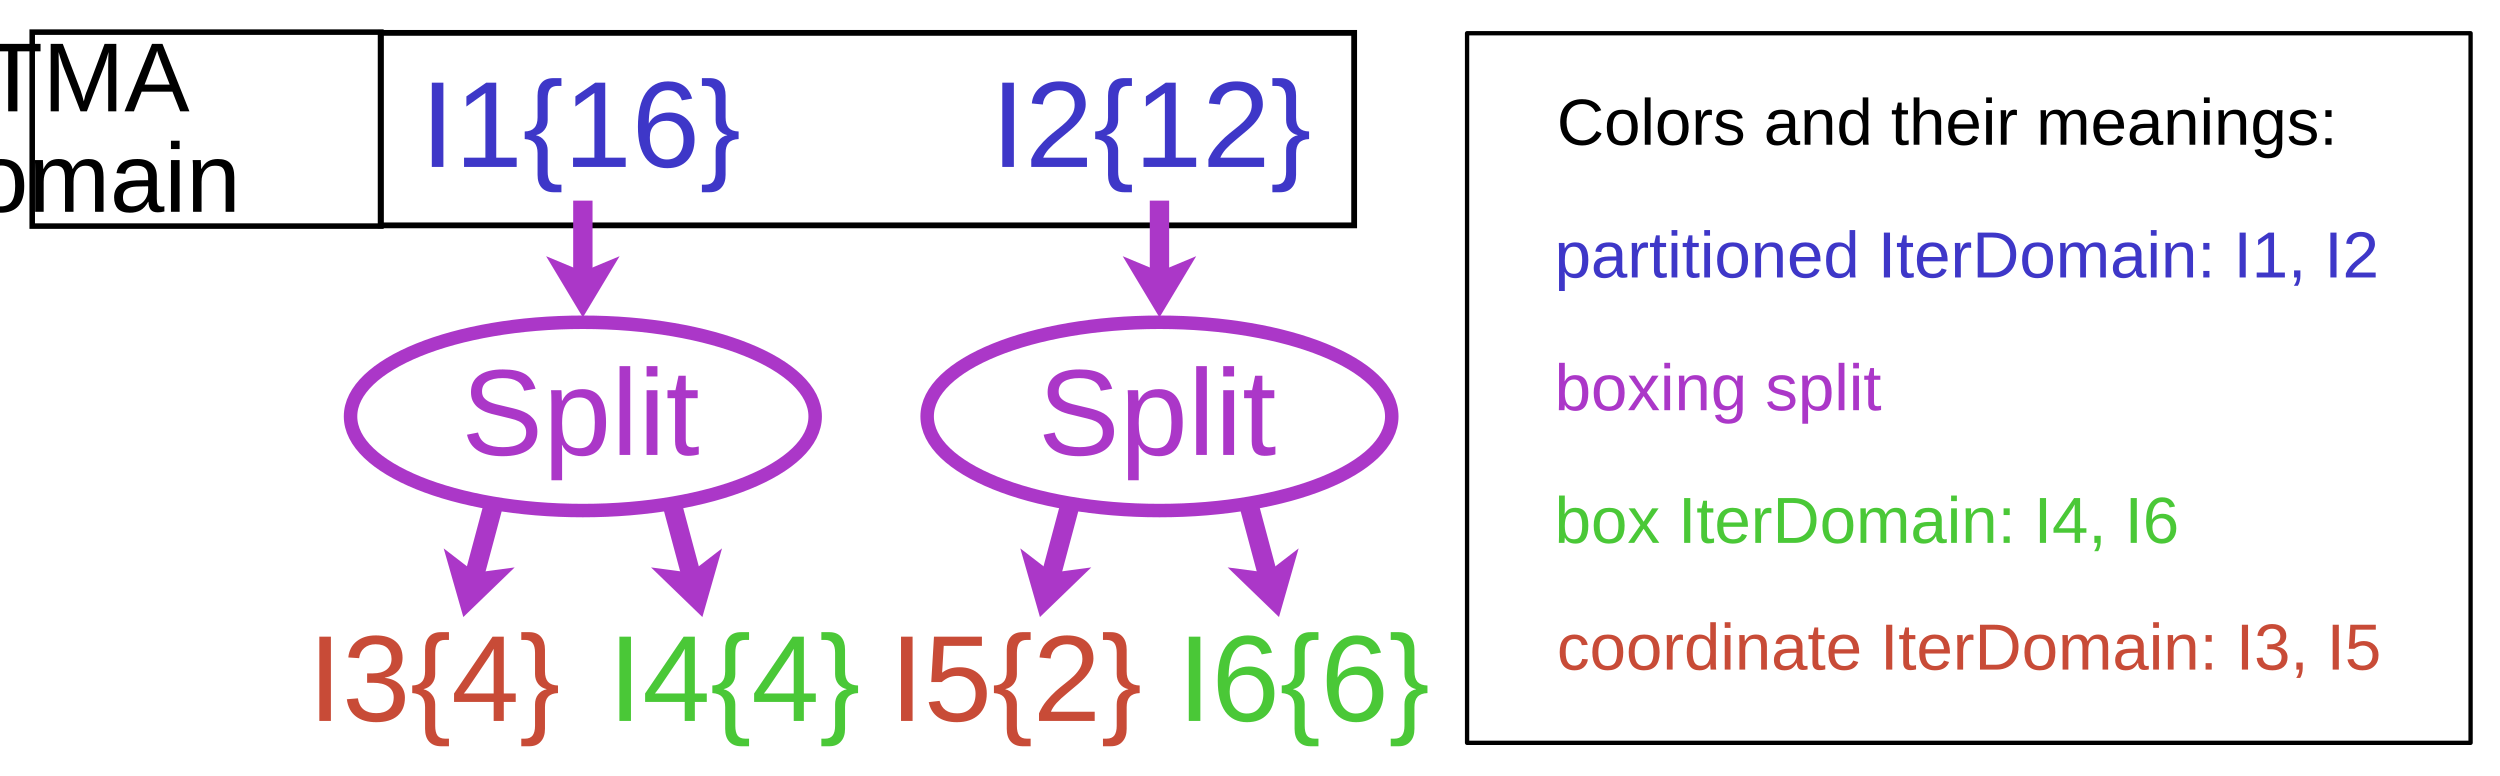
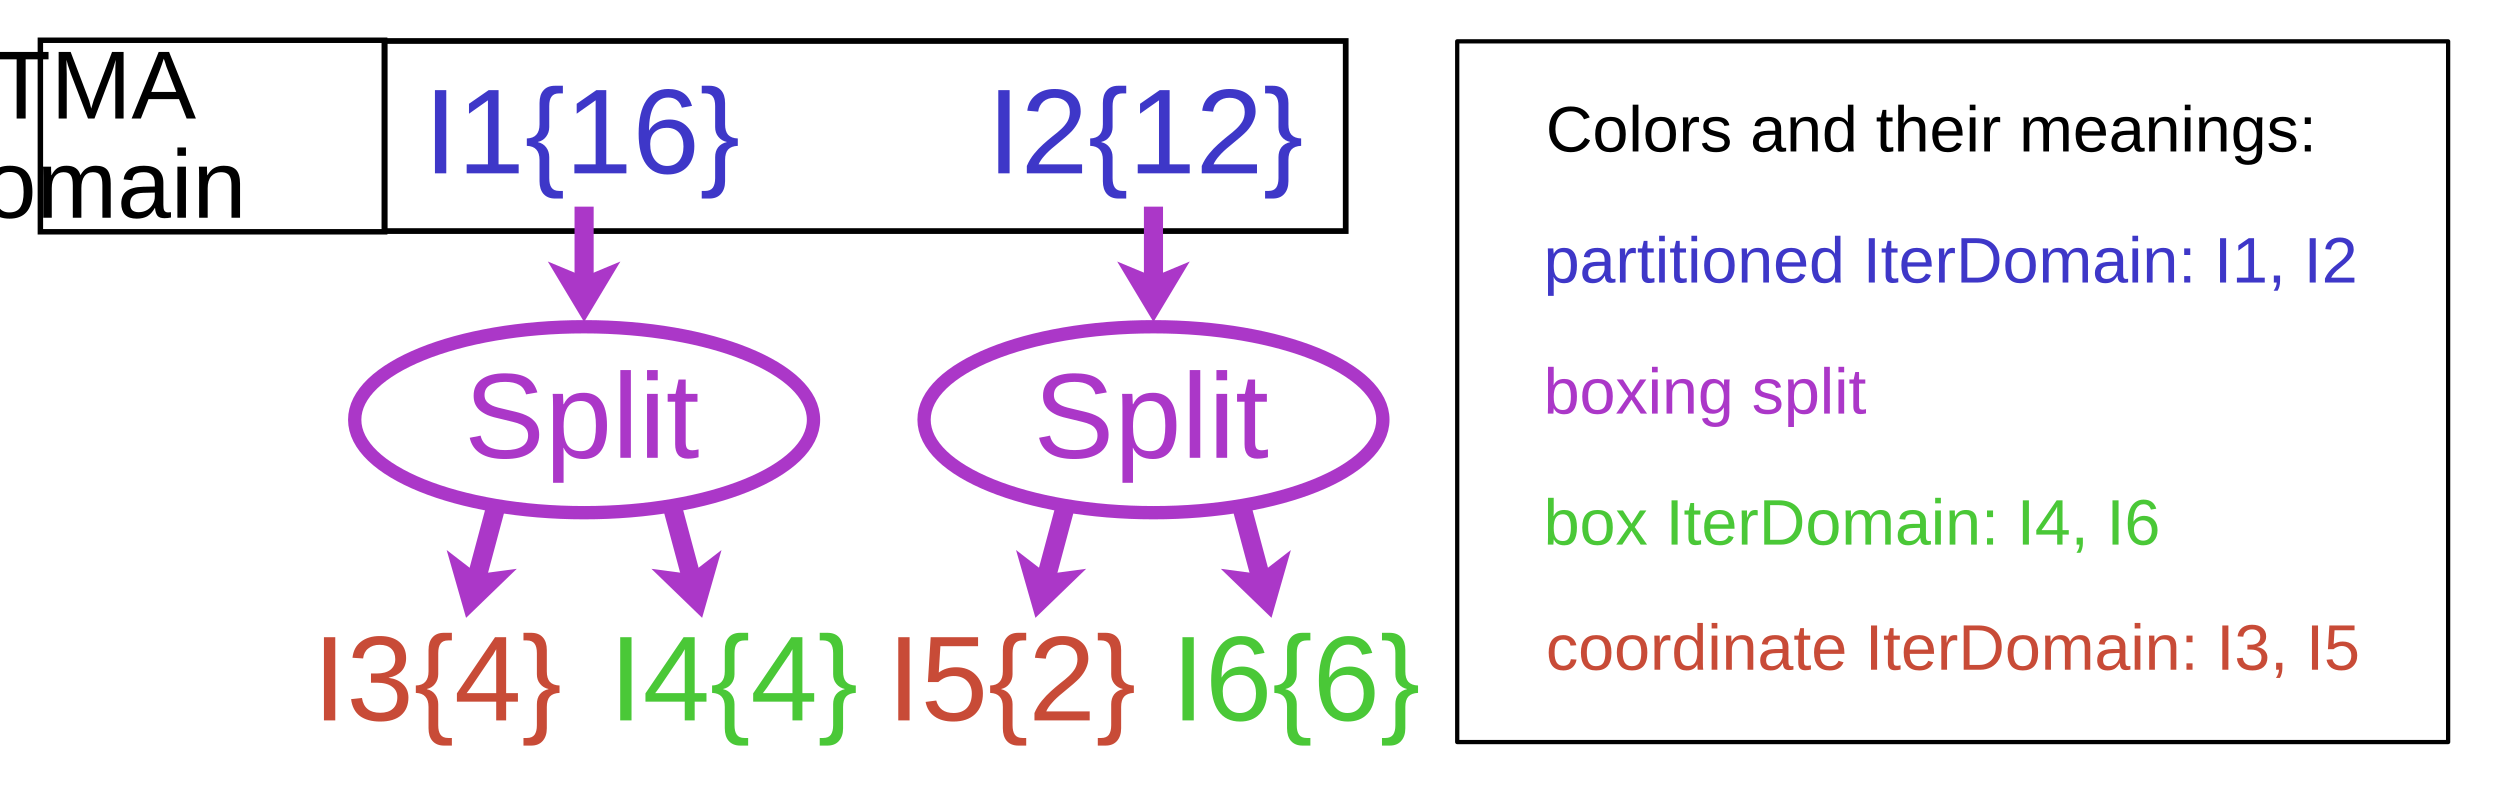
- <svg xmlns="http://www.w3.org/2000/svg" width="216mm" height="67mm" viewBox="0 0 216 67" version="1.1" id="svg1" xml:space="preserve">
+ <svg xmlns="http://www.w3.org/2000/svg" width="169mm" height="53mm" viewBox="0 0 169 53" version="1.1" id="svg1" xml:space="preserve">
  <defs id="defs1" />
  <g id="layer1">
-     <text xml:space="preserve" style="font-style:normal;font-weight:normal;font-size:10.583px;line-height:1.25;font-family:sans-serif;fill:#000000;fill-opacity:1;stroke:none;stroke-width:0.265" x="36.34" y="14.423" id="text1-3-2">
-       <tspan id="tspan1-1-6" style="font-style:normal;font-variant:normal;font-weight:normal;font-stretch:normal;font-family:Arial;-inkscape-font-specification:Arial;fill:#3e37c8;fill-opacity:1;stroke-width:0.265" x="36.34" y="14.423">I1{16}</tspan>
+     <text xml:space="preserve" style="font-style:normal;font-weight:normal;font-size:8.177px;line-height:1.25;font-family:sans-serif;fill:#000000;fill-opacity:1;stroke:none;stroke-width:0.204" x="28.654" y="11.72" id="text1-3-2">
+       <tspan id="tspan1-1-6" style="font-style:normal;font-variant:normal;font-weight:normal;font-stretch:normal;font-family:Arial;-inkscape-font-specification:Arial;fill:#3e37c8;fill-opacity:1;stroke-width:0.204" x="28.654" y="11.72">I1{16}</tspan>
    </text>
-     <text xml:space="preserve" style="font-style:normal;font-weight:normal;font-size:10.583px;line-height:1.25;font-family:sans-serif;fill:#000000;fill-opacity:1;stroke:none;stroke-width:0.265" x="26.622" y="62.287" id="text1-3-2-6">
-       <tspan id="tspan1-1-6-1" style="font-style:normal;font-variant:normal;font-weight:normal;font-stretch:normal;font-family:Arial;-inkscape-font-specification:Arial;fill:#c84b37;fill-opacity:1;stroke-width:0.265" x="26.622" y="62.287">I3{4}</tspan>
+     <text xml:space="preserve" style="font-style:normal;font-weight:normal;font-size:8.177px;line-height:1.25;font-family:sans-serif;fill:#000000;fill-opacity:1;stroke:none;stroke-width:0.204" x="21.147" y="48.699" id="text1-3-2-6">
+       <tspan id="tspan1-1-6-1" style="font-style:normal;font-variant:normal;font-weight:normal;font-stretch:normal;font-family:Arial;-inkscape-font-specification:Arial;fill:#c84b37;fill-opacity:1;stroke-width:0.204" x="21.147" y="48.699">I3{4}</tspan>
    </text>
-     <text xml:space="preserve" style="font-style:normal;font-weight:normal;font-size:10.583px;line-height:1.25;font-family:sans-serif;fill:#000000;fill-opacity:1;stroke:none;stroke-width:0.265" x="52.545" y="62.287" id="text1-3-2-6-6">
-       <tspan id="tspan1-1-6-1-5" style="font-style:normal;font-variant:normal;font-weight:normal;font-stretch:normal;font-family:Arial;-inkscape-font-specification:Arial;fill:#4ac837;fill-opacity:1;stroke-width:0.265" x="52.545" y="62.287">I4{4}</tspan>
+     <text xml:space="preserve" style="font-style:normal;font-weight:normal;font-size:8.177px;line-height:1.25;font-family:sans-serif;fill:#000000;fill-opacity:1;stroke:none;stroke-width:0.204" x="41.174" y="48.699" id="text1-3-2-6-6">
+       <tspan id="tspan1-1-6-1-5" style="font-style:normal;font-variant:normal;font-weight:normal;font-stretch:normal;font-family:Arial;-inkscape-font-specification:Arial;fill:#4ac837;fill-opacity:1;stroke-width:0.204" x="41.174" y="48.699">I4{4}</tspan>
    </text>
-     <text xml:space="preserve" style="font-style:normal;font-weight:normal;font-size:10.583px;line-height:1.25;font-family:sans-serif;fill:#000000;fill-opacity:1;stroke:none;stroke-width:0.265" x="76.879" y="62.287" id="text1-3-2-6-4">
-       <tspan id="tspan1-1-6-1-52" style="font-style:normal;font-variant:normal;font-weight:normal;font-stretch:normal;font-family:Arial;-inkscape-font-specification:Arial;fill:#c84b37;fill-opacity:1;stroke-width:0.265" x="76.879" y="62.287">I5{2}</tspan>
+     <text xml:space="preserve" style="font-style:normal;font-weight:normal;font-size:8.177px;line-height:1.25;font-family:sans-serif;fill:#000000;fill-opacity:1;stroke:none;stroke-width:0.204" x="59.974" y="48.699" id="text1-3-2-6-4">
+       <tspan id="tspan1-1-6-1-52" style="font-style:normal;font-variant:normal;font-weight:normal;font-stretch:normal;font-family:Arial;-inkscape-font-specification:Arial;fill:#c84b37;fill-opacity:1;stroke-width:0.204" x="59.974" y="48.699">I5{2}</tspan>
    </text>
-     <text xml:space="preserve" style="font-style:normal;font-weight:normal;font-size:10.583px;line-height:1.25;font-family:sans-serif;fill:#000000;fill-opacity:1;stroke:none;stroke-width:0.265" x="101.743" y="62.287" id="text1-3-2-6-4-4">
-       <tspan id="tspan1-1-6-1-52-3" style="font-style:normal;font-variant:normal;font-weight:normal;font-stretch:normal;font-family:Arial;-inkscape-font-specification:Arial;fill:#4ac837;fill-opacity:1;stroke-width:0.265" x="101.743" y="62.287">I6{6}</tspan>
+     <text xml:space="preserve" style="font-style:normal;font-weight:normal;font-size:8.177px;line-height:1.25;font-family:sans-serif;fill:#000000;fill-opacity:1;stroke:none;stroke-width:0.204" x="79.184" y="48.699" id="text1-3-2-6-4-4">
+       <tspan id="tspan1-1-6-1-52-3" style="font-style:normal;font-variant:normal;font-weight:normal;font-stretch:normal;font-family:Arial;-inkscape-font-specification:Arial;fill:#4ac837;fill-opacity:1;stroke-width:0.204" x="79.184" y="48.699">I6{6}</tspan>
    </text>
-     <text xml:space="preserve" style="font-style:normal;font-weight:normal;font-size:10.583px;line-height:1.25;font-family:sans-serif;fill:#000000;fill-opacity:1;stroke:none;stroke-width:0.265" x="85.63" y="14.423" id="text3-7-9">
-       <tspan id="tspan3-8-5" style="font-style:normal;font-variant:normal;font-weight:normal;font-stretch:normal;font-family:Arial;-inkscape-font-specification:Arial;fill:#3e37c8;fill-opacity:1;stroke-width:0.265" x="85.63" y="14.423">I2{12}</tspan>
+     <text xml:space="preserve" style="font-style:normal;font-weight:normal;font-size:8.177px;line-height:1.25;font-family:sans-serif;fill:#000000;fill-opacity:1;stroke:none;stroke-width:0.204" x="66.735" y="11.72" id="text3-7-9">
+       <tspan id="tspan3-8-5" style="font-style:normal;font-variant:normal;font-weight:normal;font-stretch:normal;font-family:Arial;-inkscape-font-specification:Arial;fill:#3e37c8;fill-opacity:1;stroke-width:0.204" x="66.735" y="11.72">I2{12}</tspan>
    </text>
-     <rect style="fill:none;stroke:#000000;stroke-width:0.501;stroke-dasharray:none" id="rect6-6-1" width="84.11" height="16.631" x="32.889" y="2.84" />
-     <rect style="fill:none;stroke:#000000;stroke-width:0.478;stroke-dasharray:none" id="rect6-8-0-2" width="30.127" height="16.759" x="2.783" y="2.776" />
-     <text xml:space="preserve" style="font-style:normal;font-weight:normal;font-size:8.467px;line-height:1.25;font-family:sans-serif;fill:#000000;fill-opacity:1;stroke:none;stroke-width:0.265" x="31.801" y="7.622" id="text8-6-7">
-       <tspan id="tspan8-3-2" style="font-style:normal;font-variant:normal;font-weight:normal;font-stretch:normal;font-size:8.467px;font-family:Arial;-inkscape-font-specification:Arial;text-align:end;text-anchor:end;stroke-width:0.265" x="31.801" y="7.622" dy="2">TMA</tspan>
-       <tspan style="font-style:normal;font-variant:normal;font-weight:normal;font-stretch:normal;font-size:8.467px;font-family:Arial;-inkscape-font-specification:Arial;text-align:end;text-anchor:end;stroke-width:0.265" x="31.801" y="18.303" id="tspan9-2-2" dy="0 0 0 -0.05">domain</tspan>
+     <rect style="fill:none;stroke:#000000;stroke-width:0.387;stroke-dasharray:none" id="rect6-6-1" width="64.982" height="12.849" x="25.988" y="2.771" />
+     <rect style="fill:none;stroke:#000000;stroke-width:0.369;stroke-dasharray:none" id="rect6-8-0-2" width="23.275" height="12.948" x="2.729" y="2.721" />
+     <text xml:space="preserve" style="font-style:normal;font-weight:normal;font-size:6.541px;line-height:1.25;font-family:sans-serif;fill:#000000;fill-opacity:1;stroke:none;stroke-width:0.204" x="25.147" y="6.465" id="text8-6-7">
+       <tspan id="tspan8-3-2" style="font-style:normal;font-variant:normal;font-weight:normal;font-stretch:normal;font-size:6.541px;font-family:Arial;-inkscape-font-specification:Arial;text-align:end;text-anchor:end;stroke-width:0.204" x="25.147" y="6.465" dy="1.545">TMA</tspan>
+       <tspan style="font-style:normal;font-variant:normal;font-weight:normal;font-stretch:normal;font-size:6.541px;font-family:Arial;-inkscape-font-specification:Arial;text-align:end;text-anchor:end;stroke-width:0.204" x="25.147" y="14.718" id="tspan9-2-2" dy="0 0 0 -0.039">domain</tspan>
    </text>
-     <g id="g9" transform="translate(-9.524999,-3.738952)">
+     <g id="g9" transform="matrix(0.7725848,0,0,0.7725848,-6.780266,-2.311723)">
      <g id="g2" transform="translate(5.6063,-15.55637)">
        <path d="m 54.277,46.722 -3.175,-5.292 3.175,1.323 3.175,-1.323 z" id="path1-7-8" style="fill:#ab37c8;fill-opacity:1;stroke:none;stroke-width:0.265" />
        <rect style="fill:#ab37c8;fill-opacity:1;stroke:none;stroke-width:0.129" id="rect13-6-5" width="1.673" height="6.77" x="53.441" y="36.63" />
      </g>
      <g id="g6" transform="translate(2.116667,1.280543)">
        <g id="g2-2" transform="rotate(15,16.48764,25.27884)">
          <path d="m 54.277,46.722 -3.175,-5.292 3.175,1.323 3.175,-1.323 z" id="path1-7-8-3" style="fill:#ab37c8;fill-opacity:1;stroke:none;stroke-width:0.265" />
          <rect style="fill:#ab37c8;fill-opacity:1;stroke:none;stroke-width:0.129" id="rect13-6-5-7" width="1.673" height="6.77" x="53.441" y="36.63" />
        </g>
        <g id="g2-2-8" transform="rotate(-15,95.55672,-1.227558)">
          <path d="m 54.277,46.722 -3.175,-5.292 3.175,1.323 3.175,-1.323 z" id="path1-7-8-3-9" style="fill:#ab37c8;fill-opacity:1;stroke:none;stroke-width:0.265" />
          <rect style="fill:#ab37c8;fill-opacity:1;stroke:none;stroke-width:0.129" id="rect13-6-5-7-7" width="1.673" height="6.77" x="53.441" y="36.63" />
        </g>
      </g>
      <g id="g5">
        <text xml:space="preserve" style="font-style:normal;font-weight:normal;font-size:10.583px;line-height:1.25;font-family:sans-serif;fill:#000000;fill-opacity:1;stroke:none;stroke-width:0.265" x="49.391" y="43.047" id="text19">
          <tspan id="tspan19" style="font-style:normal;font-variant:normal;font-weight:normal;font-stretch:normal;font-family:Arial;-inkscape-font-specification:Arial;fill:#ab37c8;fill-opacity:1;stroke-width:0.265" x="49.391" y="43.047">Split</tspan>
        </text>
        <ellipse style="fill:none;fill-opacity:1;stroke:#ab37c8;stroke-width:1.165;stroke-dasharray:none;stroke-opacity:1" id="path19" cx="59.884" cy="39.717" rx="20.072" ry="8.135" />
      </g>
    </g>
-     <g id="g10" transform="translate(-27.51668,-3.738952)">
+     <g id="g10" transform="matrix(0.7725848,0,0,0.7725848,-20.68036,-2.311723)">
      <g id="g6-4" transform="translate(69.9274,1.280543)">
        <g id="g2-2-5" transform="rotate(15,16.48764,25.27884)">
          <path d="m 54.277,46.722 -3.175,-5.292 3.175,1.323 3.175,-1.323 z" id="path1-7-8-3-0" style="fill:#ab37c8;fill-opacity:1;stroke:none;stroke-width:0.265" />
          <rect style="fill:#ab37c8;fill-opacity:1;stroke:none;stroke-width:0.129" id="rect13-6-5-7-3" width="1.673" height="6.77" x="53.441" y="36.63" />
        </g>
        <g id="g2-2-8-6" transform="rotate(-15,95.55672,-1.227558)">
          <path d="m 54.277,46.722 -3.175,-5.292 3.175,1.323 3.175,-1.323 z" id="path1-7-8-3-9-1" style="fill:#ab37c8;fill-opacity:1;stroke:none;stroke-width:0.265" />
          <rect style="fill:#ab37c8;fill-opacity:1;stroke:none;stroke-width:0.129" id="rect13-6-5-7-7-0" width="1.673" height="6.77" x="53.441" y="36.63" />
        </g>
      </g>
      <g id="g2-9" transform="translate(73.41703,-15.55637)">
        <path d="m 54.277,46.722 -3.175,-5.292 3.175,1.323 3.175,-1.323 z" id="path1-7-8-36" style="fill:#ab37c8;fill-opacity:1;stroke:none;stroke-width:0.265" />
        <rect style="fill:#ab37c8;fill-opacity:1;stroke:none;stroke-width:0.129" id="rect13-6-5-0" width="1.673" height="6.77" x="53.441" y="36.63" />
      </g>
      <g id="g7">
        <text xml:space="preserve" style="font-style:normal;font-weight:normal;font-size:10.583px;line-height:1.25;font-family:sans-serif;fill:#000000;fill-opacity:1;stroke:none;stroke-width:0.265" x="117.202" y="43.047" id="text19-2">
          <tspan id="tspan19-61" style="font-style:normal;font-variant:normal;font-weight:normal;font-stretch:normal;font-family:Arial;-inkscape-font-specification:Arial;fill:#ab37c8;fill-opacity:1;stroke-width:0.265" x="117.202" y="43.047">Split</tspan>
        </text>
        <ellipse style="fill:none;fill-opacity:1;stroke:#ab37c8;stroke-width:1.165;stroke-dasharray:none;stroke-opacity:1" id="path19-8" cx="127.694" cy="39.717" rx="20.072" ry="8.135" />
      </g>
    </g>
-     <g id="g12" transform="translate(-18.52084,-0.4560572)">
+     <g id="g12" transform="matrix(0.7725848,0,0,0.7725848,-13.73031,0.2245912)">
      <g id="g8" transform="translate(-12.60359,0.4082717)">
        <text xml:space="preserve" style="font-size:5.644px;fill:#3e37c8;fill-opacity:1;stroke-width:0.5;stroke-dasharray:none" x="165.449" y="24.021" id="text6">
          <tspan id="tspan6" style="font-style:normal;font-variant:normal;font-weight:normal;font-stretch:normal;font-size:5.644px;font-family:Arial;-inkscape-font-specification:Arial;stroke-width:0.5" x="165.449" y="24.021">partitioned IterDomain: I1, I2</tspan>
        </text>
        <text xml:space="preserve" style="font-size:5.644px;fill:#ab37c8;fill-opacity:1;stroke-width:0.5;stroke-dasharray:none" x="165.449" y="35.488" id="text6-8">
          <tspan id="tspan6-8" style="font-style:normal;font-variant:normal;font-weight:normal;font-stretch:normal;font-size:5.644px;font-family:Arial;-inkscape-font-specification:Arial;fill:#ab37c8;fill-opacity:1;stroke-width:0.5" x="165.449" y="35.488">boxing split</tspan>
        </text>
        <text xml:space="preserve" style="font-size:5.644px;fill:#4ac837;fill-opacity:1;stroke-width:0.5;stroke-dasharray:none" x="165.449" y="46.954" id="text6-9">
          <tspan id="tspan6-2" style="font-style:normal;font-variant:normal;font-weight:normal;font-stretch:normal;font-size:5.644px;font-family:Arial;-inkscape-font-specification:Arial;fill:#4ac837;fill-opacity:1;stroke-width:0.5" x="165.449" y="46.954">box IterDomain: I4, I6</tspan>
        </text>
        <text xml:space="preserve" style="font-size:5.644px;fill:#c84b37;fill-opacity:1;stroke-width:0.5;stroke-dasharray:none" x="165.65" y="57.903" id="text6-9-2">
          <tspan id="tspan6-2-6" style="font-style:normal;font-variant:normal;font-weight:normal;font-stretch:normal;font-size:5.644px;font-family:Arial;-inkscape-font-specification:Arial;fill:#c84b37;fill-opacity:1;stroke-width:0.5" x="165.65" y="57.903">coordinate IterDomain: I3, I5</tspan>
        </text>
        <text xml:space="preserve" style="font-size:5.644px;fill:#3e37c8;fill-opacity:1;stroke-width:0.5;stroke-dasharray:none" x="165.645" y="12.554" id="text6-2">
          <tspan id="tspan6-7" style="font-style:normal;font-variant:normal;font-weight:normal;font-stretch:normal;font-size:5.644px;font-family:Arial;-inkscape-font-specification:Arial;fill:#000000;fill-opacity:1;stroke-width:0.5" x="165.645" y="12.554">Colors and their meanings:</tspan>
        </text>
      </g>
      <rect style="fill:none;fill-opacity:1;stroke:#000000;stroke-width:0.373;stroke-linejoin:round;stroke-dasharray:none;stroke-opacity:1" id="rect7" width="86.703" height="61.31" x="145.276" y="3.327" />
    </g>
  </g>
</svg>
